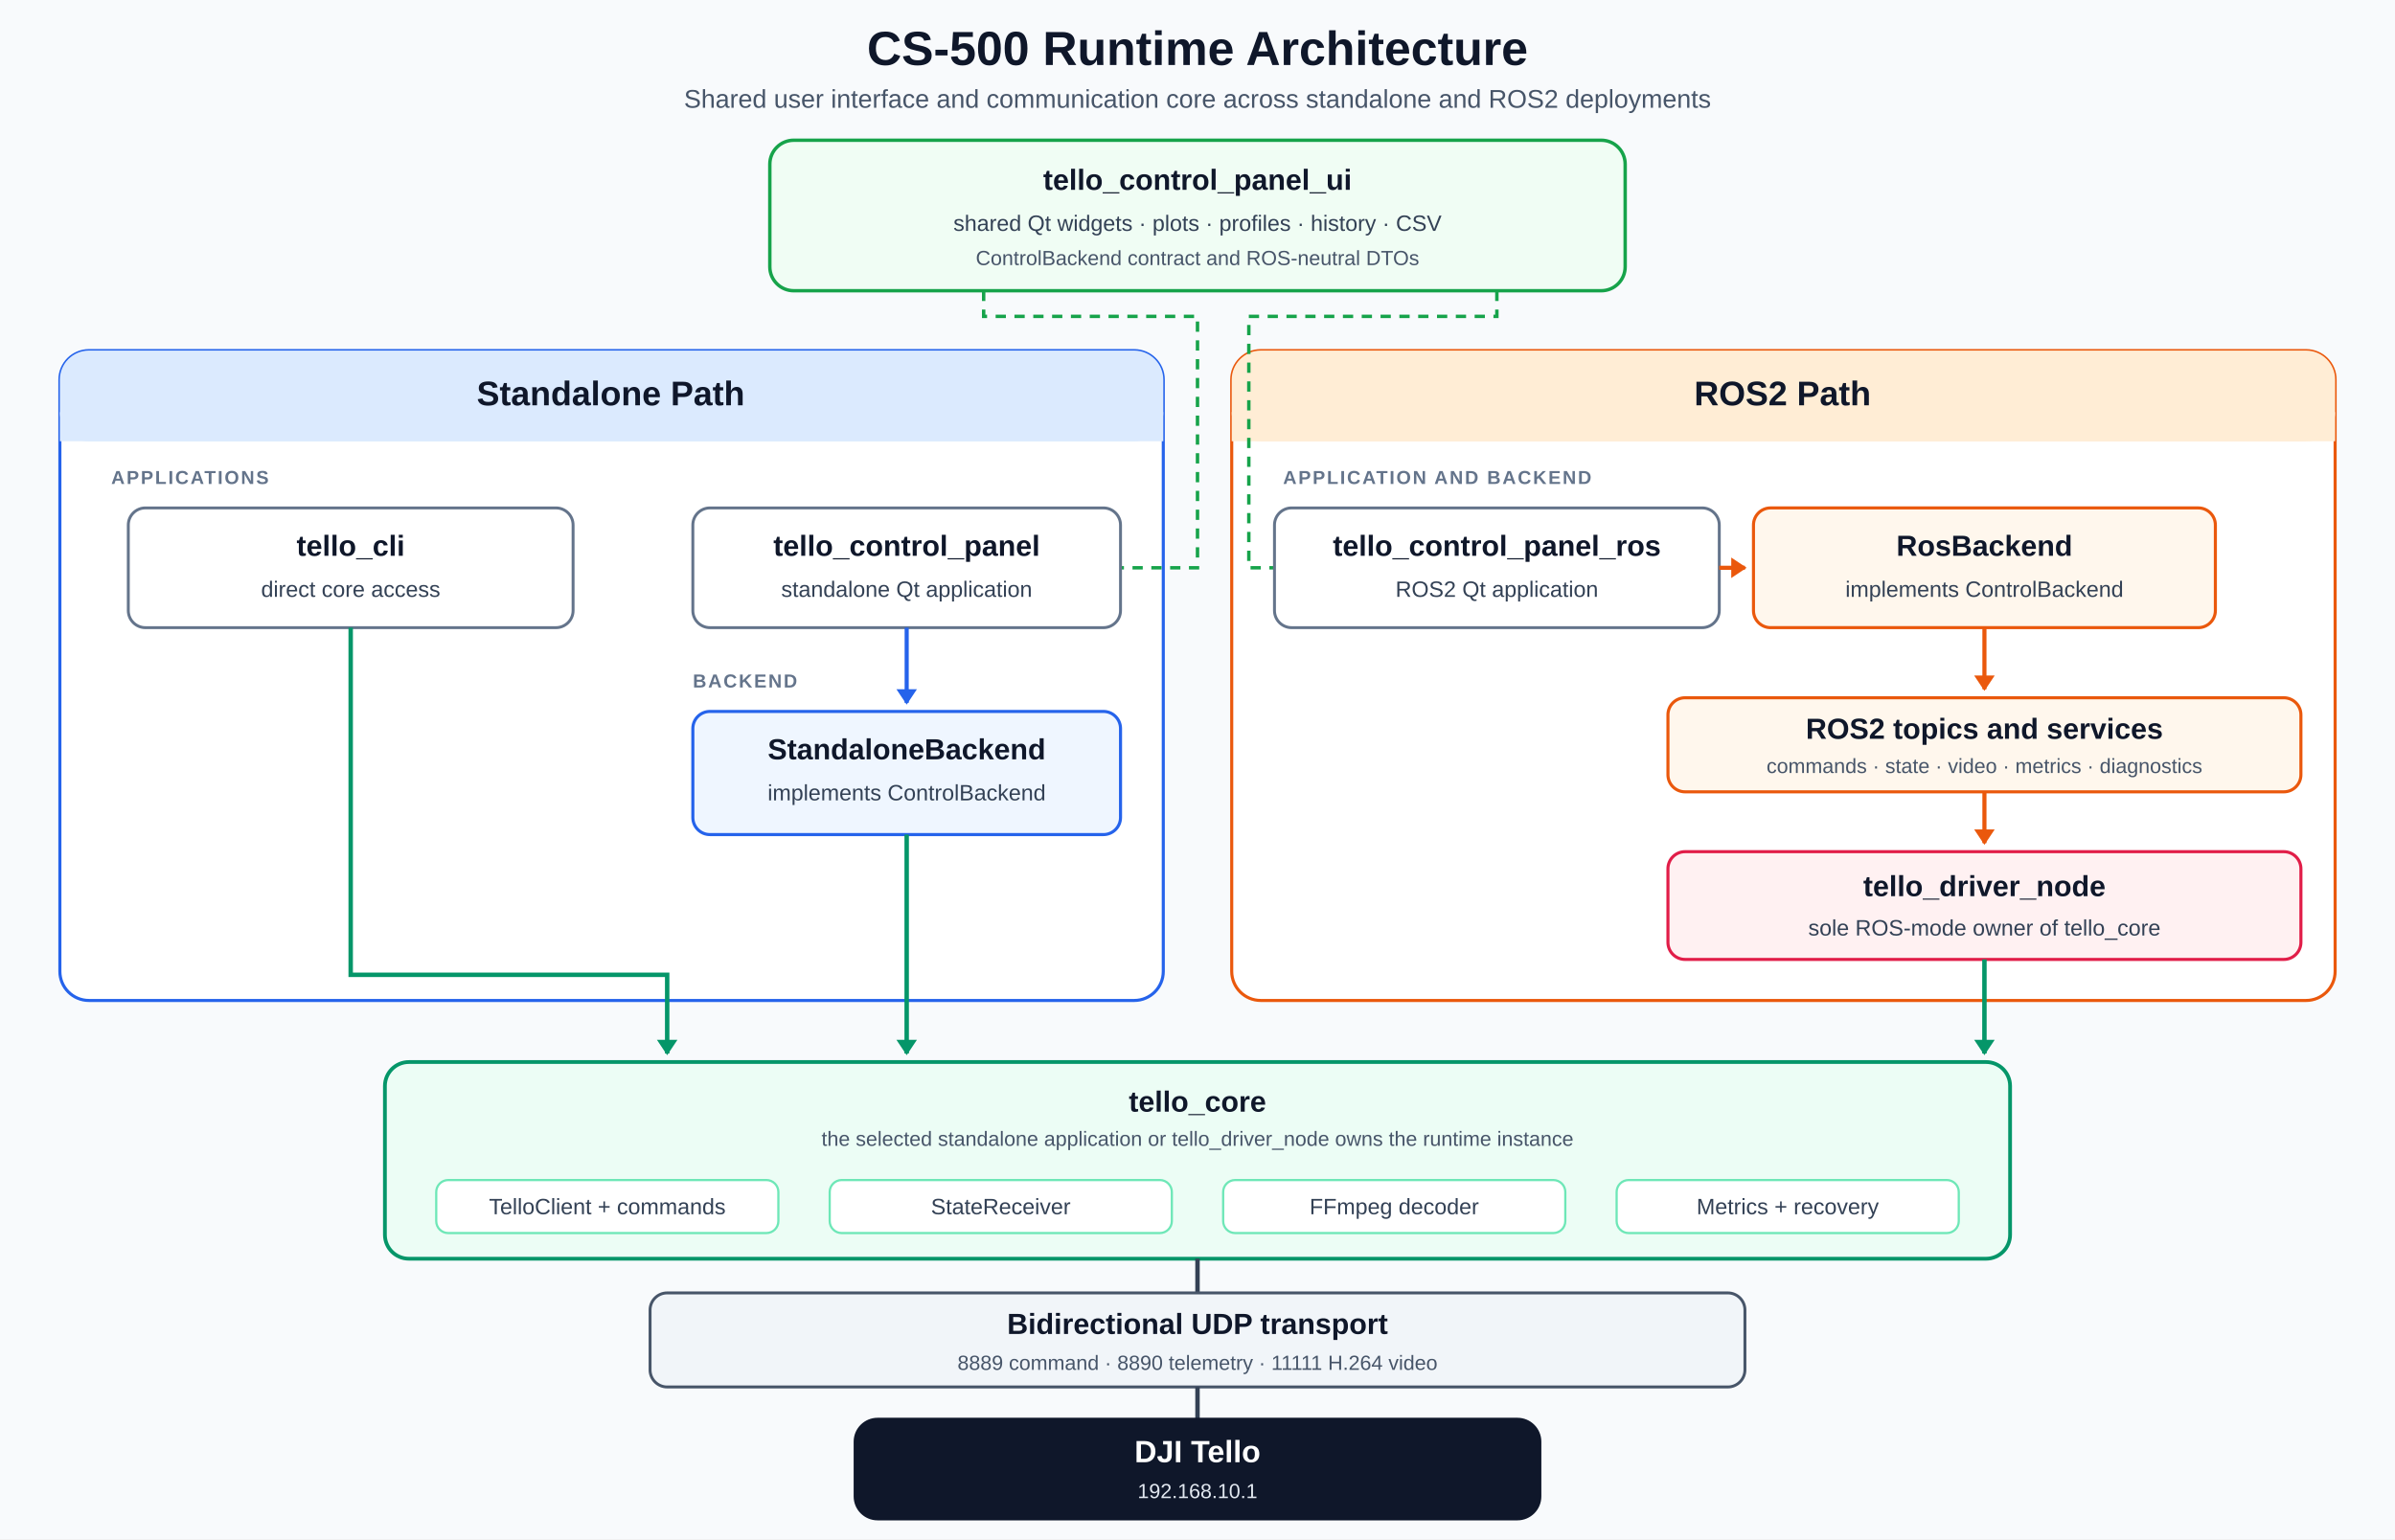
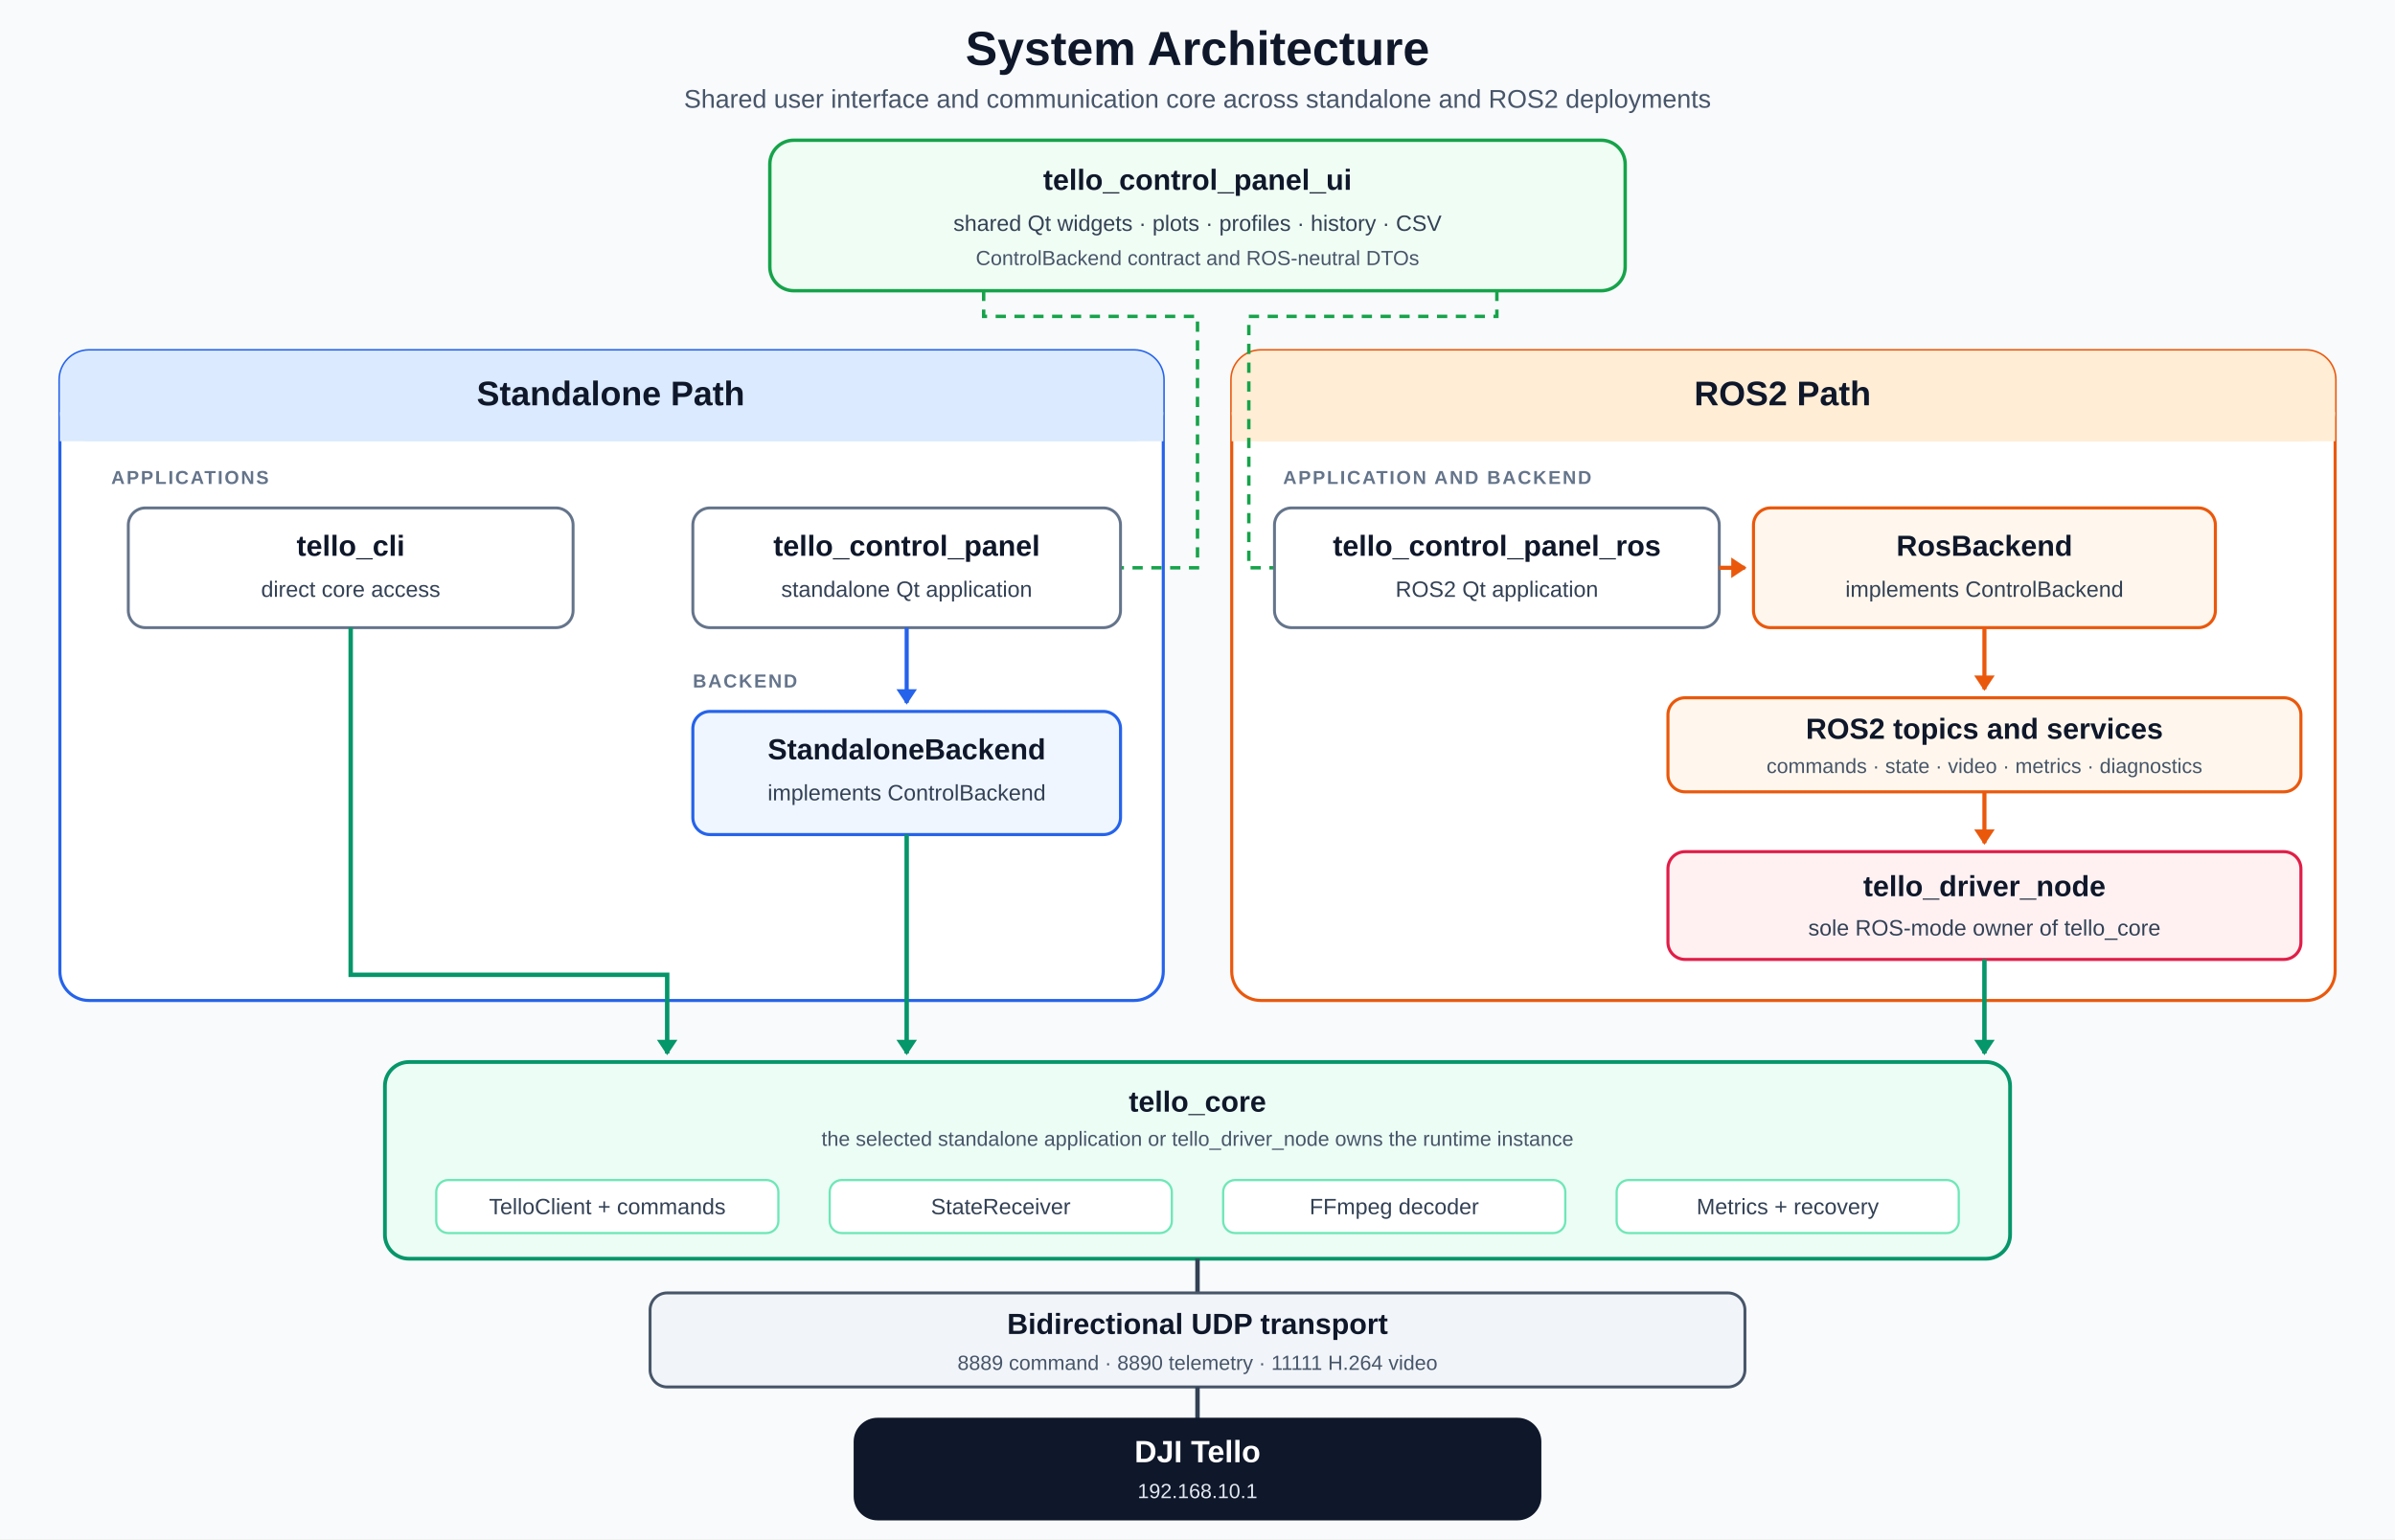
<svg xmlns="http://www.w3.org/2000/svg" width="1400" height="900" viewBox="0 0 1400 900" role="img" aria-labelledby="title desc">
  <defs>
    <style>
      .page { fill: #f8fafc; }
      .lane { fill: #ffffff; stroke-width: 1.8; }
      .lane-standalone { stroke: #2563eb; }
      .lane-ros { stroke: #ea580c; }
      .shared-ui { fill: #f0fdf4; stroke: #16a34a; stroke-width: 2; }
      .app { fill: #ffffff; stroke: #64748b; stroke-width: 1.7; }
      .standalone { fill: #eff6ff; stroke: #2563eb; stroke-width: 1.8; }
      .ros { fill: #fff7ed; stroke: #ea580c; stroke-width: 1.8; }
      .driver { fill: #fff1f2; stroke: #e11d48; stroke-width: 1.8; }
      .core { fill: #ecfdf5; stroke: #059669; stroke-width: 2.2; }
      .module { fill: #ffffff; stroke: #6ee7b7; stroke-width: 1.3; }
      .transport { fill: #f1f5f9; stroke: #475569; stroke-width: 1.7; }
      .drone { fill: #0f172a; stroke: #0f172a; stroke-width: 2; }
      .title { font-family: Arial, Helvetica, sans-serif; font-size: 28px; font-weight: 700; fill: #0f172a; }
      .subtitle { font-family: Arial, Helvetica, sans-serif; font-size: 15px; fill: #475569; }
      .lane-title { font-family: Arial, Helvetica, sans-serif; font-size: 20px; font-weight: 700; fill: #0f172a; }
      .heading { font-family: Arial, Helvetica, sans-serif; font-size: 17px; font-weight: 700; fill: #0f172a; }
      .body { font-family: Arial, Helvetica, sans-serif; font-size: 13px; fill: #334155; }
      .small { font-family: Arial, Helvetica, sans-serif; font-size: 12px; fill: #475569; }
      .label { font-family: Arial, Helvetica, sans-serif; font-size: 11px; font-weight: 700; letter-spacing: 1px; fill: #64748b; }
      .white-heading { font-family: Arial, Helvetica, sans-serif; font-size: 18px; font-weight: 700; fill: #ffffff; }
      .white-body { font-family: Arial, Helvetica, sans-serif; font-size: 12px; fill: #e2e8f0; }
      .reuse { stroke: #16a34a; stroke-width: 2; stroke-dasharray: 6 5; fill: none; }
      .flow-standalone { stroke: #2563eb; stroke-width: 2.4; fill: none; }
      .flow-ros { stroke: #ea580c; stroke-width: 2.4; fill: none; }
      .flow-core { stroke: #059669; stroke-width: 2.6; fill: none; }
      .flow-udp { stroke: #334155; stroke-width: 2.6; fill: none; }
    </style>
  </defs>
  <rect class="page" x="0" y="0" width="1400" height="900" />
-   <text class="title" x="700" y="38" text-anchor="middle">CS-500 Runtime Architecture</text>
+   <text class="title" x="700" y="38" text-anchor="middle">System Architecture</text>
  <text class="subtitle" x="700" y="63" text-anchor="middle">Shared user interface and communication core across standalone and ROS2 deployments</text>
  <rect class="shared-ui" x="450" y="82" width="500" height="88" rx="14" />
  <text class="heading" x="700" y="111" text-anchor="middle">tello_control_panel_ui</text>
  <text class="body" x="700" y="135" text-anchor="middle">shared Qt widgets · plots · profiles · history · CSV</text>
  <text class="small" x="700" y="155" text-anchor="middle">ControlBackend contract and ROS-neutral DTOs</text>
  <rect class="lane lane-standalone" x="35" y="205" width="645" height="380" rx="17" />
  <rect x="35" y="205" width="645" height="53" rx="17" fill="#dbeafe" />
  <rect x="35" y="241" width="645" height="17" fill="#dbeafe" />
  <text class="lane-title" x="357" y="237" text-anchor="middle">Standalone Path</text>
  <rect class="lane lane-ros" x="720" y="205" width="645" height="380" rx="17" />
  <rect x="720" y="205" width="645" height="53" rx="17" fill="#ffedd5" />
  <rect x="720" y="241" width="645" height="17" fill="#ffedd5" />
  <text class="lane-title" x="1042" y="237" text-anchor="middle">ROS2 Path</text>
  <path class="reuse" d="M575 170 V185 H700 V332 H655" />
  <path class="reuse" d="M875 170 V185 H730 V332 H745" />
  <text class="label" x="65" y="283">APPLICATIONS</text>
  <rect class="app" x="75" y="297" width="260" height="70" rx="10" />
  <text class="heading" x="205" y="325" text-anchor="middle">tello_cli</text>
  <text class="body" x="205" y="349" text-anchor="middle">direct core access</text>
  <rect class="app" x="405" y="297" width="250" height="70" rx="10" />
  <text class="heading" x="530" y="325" text-anchor="middle">tello_control_panel</text>
  <text class="body" x="530" y="349" text-anchor="middle">standalone Qt application</text>
  <path class="flow-standalone" d="M530 367 V411" />
  <path d="M524 403 L536 403 L530 412 Z" fill="#2563eb" />
  <text class="label" x="405" y="402">BACKEND</text>
  <rect class="standalone" x="405" y="416" width="250" height="72" rx="10" />
  <text class="heading" x="530" y="444" text-anchor="middle">StandaloneBackend</text>
  <text class="body" x="530" y="468" text-anchor="middle">implements ControlBackend</text>
  <text class="label" x="750" y="283">APPLICATION AND BACKEND </text>
  <rect class="app" x="745" y="297" width="260" height="70" rx="10" />
  <text class="heading" x="875" y="325" text-anchor="middle">tello_control_panel_ros</text>
  <text class="body" x="875" y="349" text-anchor="middle">ROS2 Qt application</text>
  <path class="flow-ros" d="M1005 332 H1020" />
  <path d="M1012 326 L1012 338 L1021 332 Z" fill="#ea580c" />
  <rect class="ros" x="1025" y="297" width="270" height="70" rx="10" />
  <text class="heading" x="1160" y="325" text-anchor="middle">RosBackend</text>
  <text class="body" x="1160" y="349" text-anchor="middle">implements ControlBackend</text>
  <path class="flow-ros" d="M1160 367 V403" />
  <path d="M1154 395 L1166 395 L1160 404 Z" fill="#ea580c" />
  <rect class="ros" x="975" y="408" width="370" height="55" rx="10" />
  <text class="heading" x="1160" y="432" text-anchor="middle">ROS2 topics and services</text>
  <text class="small" x="1160" y="452" text-anchor="middle">commands · state · video · metrics · diagnostics</text>
  <path class="flow-ros" d="M1160 463 V493" />
  <path d="M1154 485 L1166 485 L1160 494 Z" fill="#ea580c" />
  <rect class="driver" x="975" y="498" width="370" height="63" rx="10" />
  <text class="heading" x="1160" y="524" text-anchor="middle">tello_driver_node</text>
  <text class="body" x="1160" y="547" text-anchor="middle">sole ROS-mode owner of tello_core</text>
  <path class="flow-core" d="M205 367 V570 H390 V616" />
  <path class="flow-core" d="M530 488 V616" />
  <path class="flow-core" d="M1160 561 V616" />
  <path d="M384 608 L396 608 L390 617 Z" fill="#059669" />
  <path d="M524 608 L536 608 L530 617 Z" fill="#059669" />
  <path d="M1154 608 L1166 608 L1160 617 Z" fill="#059669" />
  <rect class="core" x="225" y="621" width="950" height="115" rx="14" />
  <text class="heading" x="700" y="650" text-anchor="middle">tello_core</text>
  <text class="small" x="700" y="670" text-anchor="middle">the selected standalone application or tello_driver_node owns the runtime instance</text>
  <rect class="module" x="255" y="690" width="200" height="31" rx="7" />
  <text class="body" x="355" y="710" text-anchor="middle">TelloClient + commands</text>
  <rect class="module" x="485" y="690" width="200" height="31" rx="7" />
  <text class="body" x="585" y="710" text-anchor="middle">StateReceiver</text>
  <rect class="module" x="715" y="690" width="200" height="31" rx="7" />
  <text class="body" x="815" y="710" text-anchor="middle">FFmpeg decoder</text>
  <rect class="module" x="945" y="690" width="200" height="31" rx="7" />
  <text class="body" x="1045" y="710" text-anchor="middle">Metrics + recovery</text>
  <path class="flow-udp" d="M700 736 V756" />
  <rect class="transport" x="380" y="756" width="640" height="55" rx="10" />
  <text class="heading" x="700" y="780" text-anchor="middle">Bidirectional UDP transport</text>
  <text class="small" x="700" y="801" text-anchor="middle">8889 command · 8890 telemetry · 11111 H.264 video</text>
  <path class="flow-udp" d="M700 811 V830" />
  <rect class="drone" x="500" y="830" width="400" height="58" rx="13" />
  <text class="white-heading" x="700" y="855" text-anchor="middle">DJI Tello</text>
  <text class="white-body" x="700" y="876" text-anchor="middle">192.168.10.1</text>
</svg>
